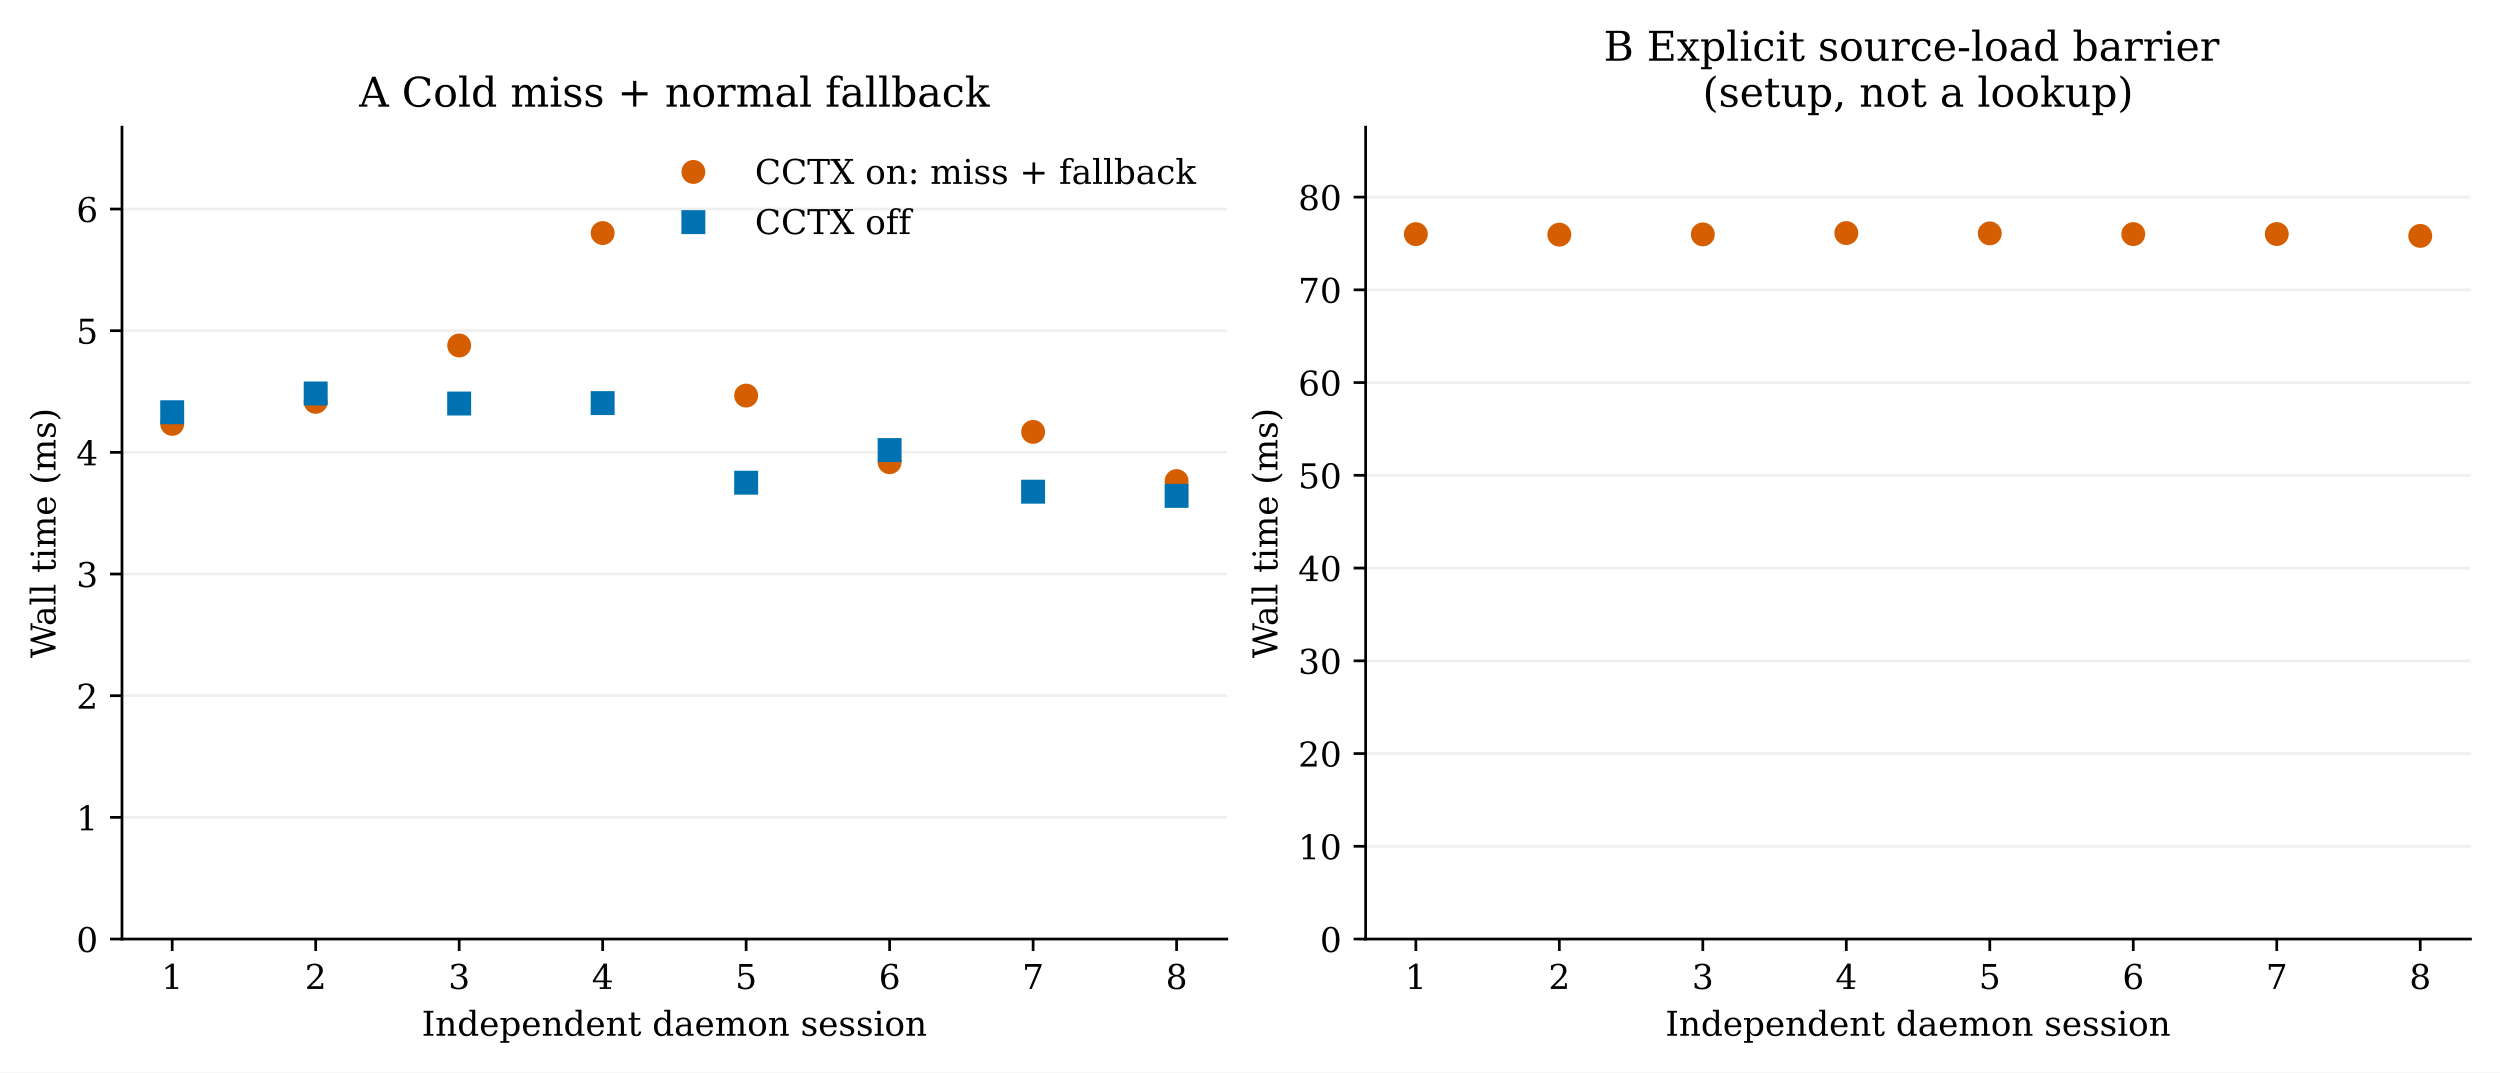
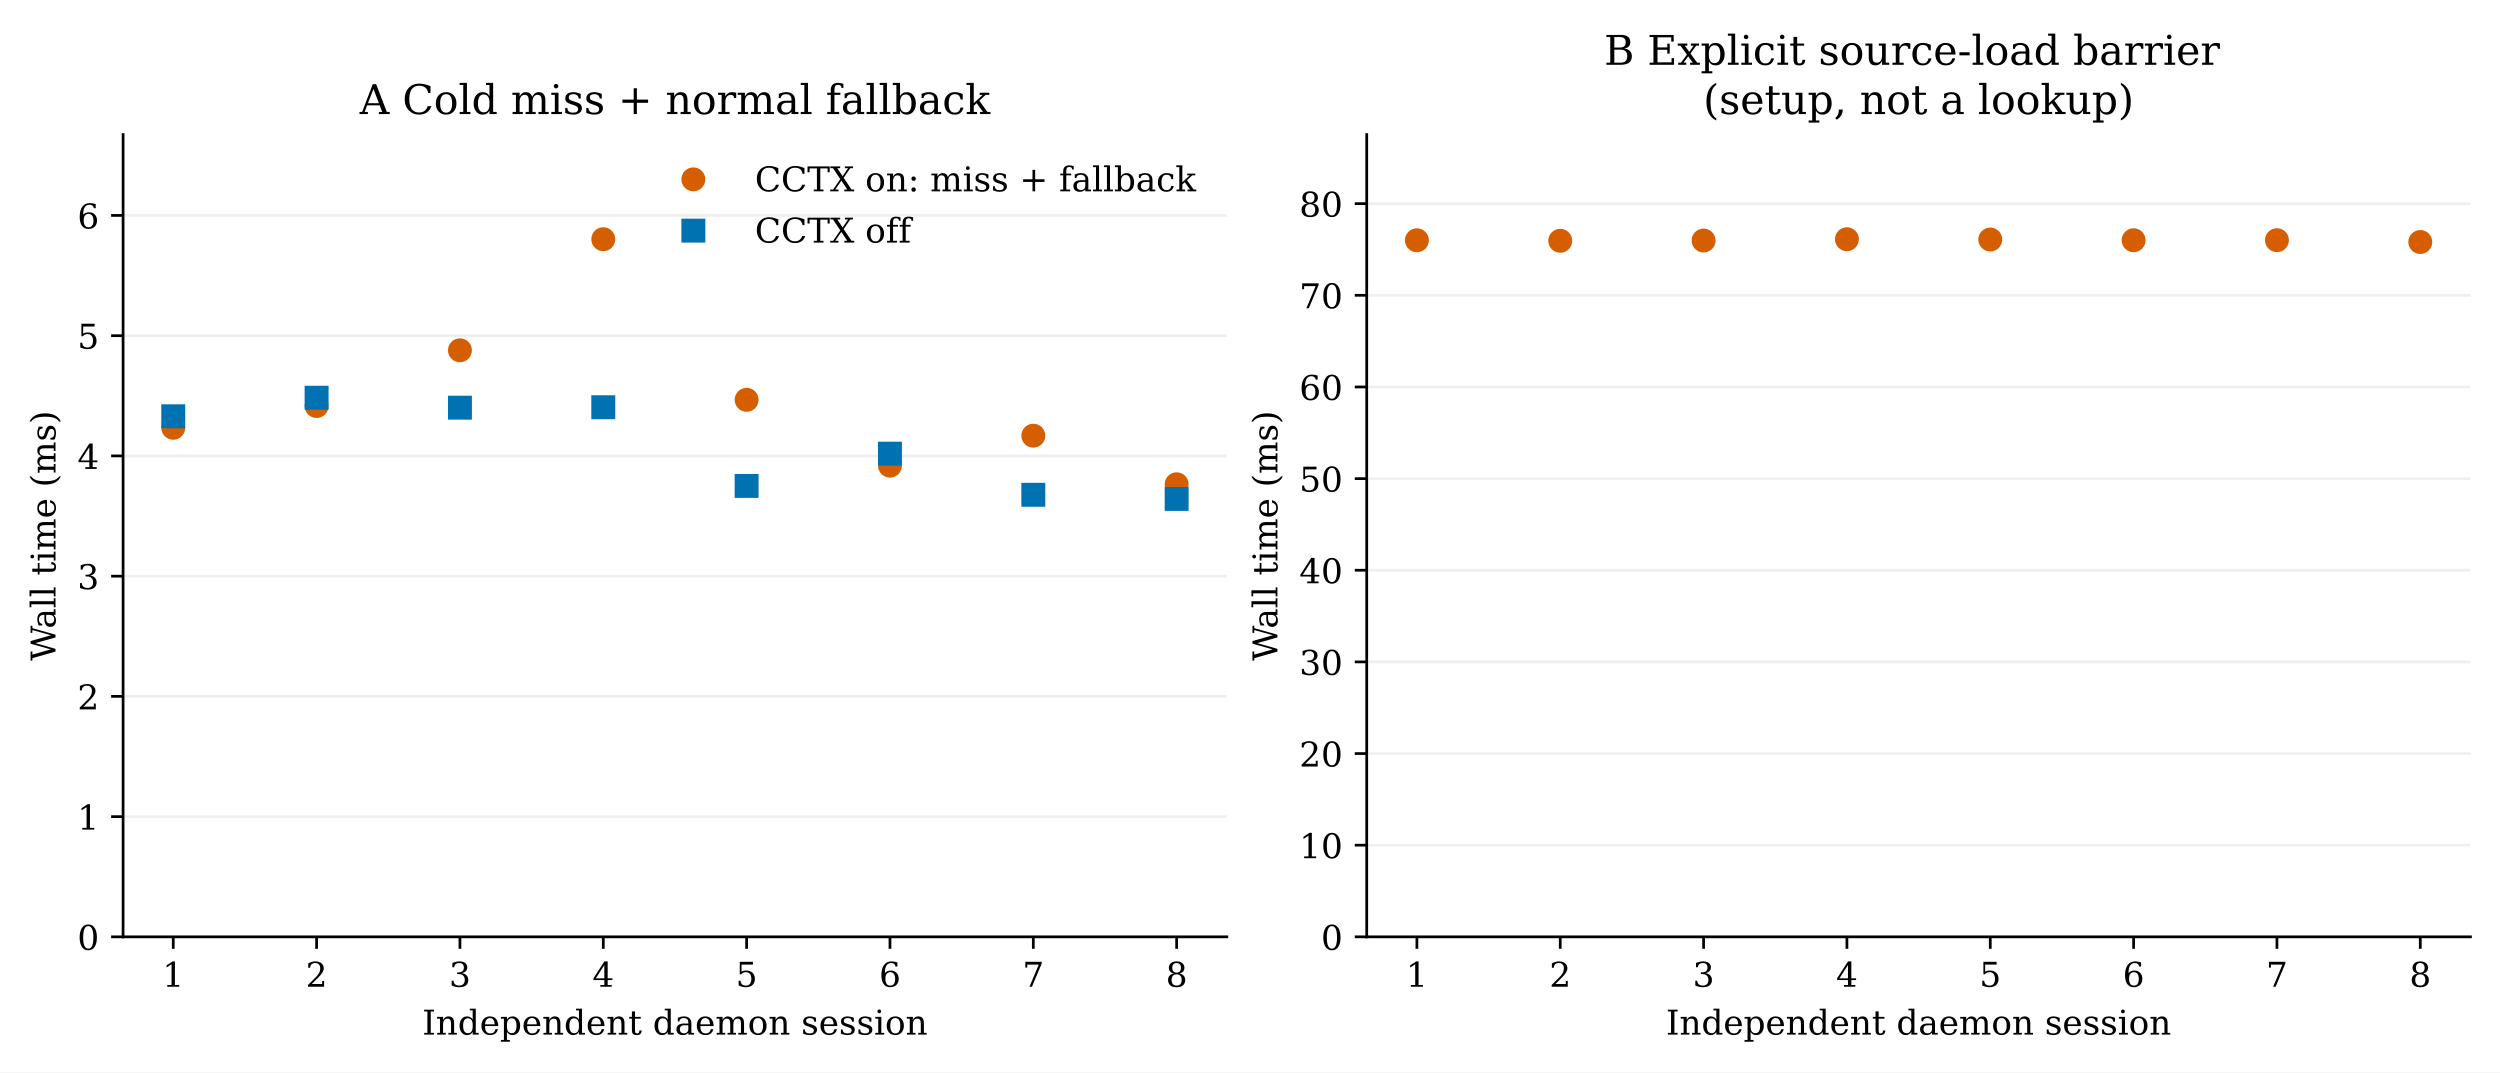
<svg xmlns="http://www.w3.org/2000/svg" xmlns:xlink="http://www.w3.org/1999/xlink" width="731.28pt" height="313.68pt" viewBox="0 0 731.28 313.68" version="1.1">
  <defs>
    <style type="text/css">*{stroke-linejoin: round; stroke-linecap: butt}</style>
  </defs>
  <g id="figure_1">
    <g id="patch_1">
      <path d="M 0 313.68 L 731.28 313.68 L 731.28 0 L 0 0 z " style="fill: #ffffff" />
    </g>
    <g id="axes_1">
      <g id="patch_2">
-         <path d="M 35.681 274.683 L 358.859 274.683 L 358.859 37.196 L 35.681 37.196 z " style="fill: #ffffff" />
+         <path d="M 36.003 274.039 L 358.859 274.039 L 358.859 39.363 L 36.003 39.363 z " style="fill: #ffffff" />
      </g>
      <g id="matplotlib.axis_1">
        <g id="xtick_1">
          <g id="line2d_1">
            <defs>
-               <path id="m7da16f28ec" d="M 0 0 L 0 3.5 " style="stroke: #000000; stroke-width: 0.8" />
+               <path id="m621cbfec5b" d="M 0 0 L 0 3.5 " style="stroke: #000000; stroke-width: 0.8" />
            </defs>
            <g>
-               <use xlink:href="#m7da16f28ec" x="50.371" y="274.683" style="stroke: #000000; stroke-width: 0.8" />
+               <use xlink:href="#m621cbfec5b" x="50.679" y="274.039" style="stroke: #000000; stroke-width: 0.8" />
            </g>
          </g>
          <g id="text_1">
-             <text style="font-size: 10px; font-family: 'DejaVu Serif'; text-anchor: middle" x="50.371" y="289.282" transform="rotate(-0 50.37053 289.2817)">1</text>
+             <text style="font-size: 10px; font-family: 'DejaVu Serif'; text-anchor: middle" x="50.679" y="288.636" transform="rotate(-0 50.67852 288.6364)">1</text>
          </g>
        </g>
        <g id="xtick_2">
          <g id="line2d_2">
            <g>
-               <use xlink:href="#m7da16f28ec" x="92.342" y="274.683" style="stroke: #000000; stroke-width: 0.8" />
+               <use xlink:href="#m621cbfec5b" x="92.608" y="274.039" style="stroke: #000000; stroke-width: 0.8" />
            </g>
          </g>
          <g id="text_2">
-             <text style="font-size: 10px; font-family: 'DejaVu Serif'; text-anchor: middle" x="92.342" y="289.282" transform="rotate(-0 92.34168 289.2817)">2</text>
+             <text style="font-size: 10px; font-family: 'DejaVu Serif'; text-anchor: middle" x="92.608" y="288.636" transform="rotate(-0 92.60777 288.6364)">2</text>
          </g>
        </g>
        <g id="xtick_3">
          <g id="line2d_3">
            <g>
-               <use xlink:href="#m7da16f28ec" x="134.313" y="274.683" style="stroke: #000000; stroke-width: 0.8" />
+               <use xlink:href="#m621cbfec5b" x="134.537" y="274.039" style="stroke: #000000; stroke-width: 0.8" />
            </g>
          </g>
          <g id="text_3">
-             <text style="font-size: 10px; font-family: 'DejaVu Serif'; text-anchor: middle" x="134.313" y="289.282" transform="rotate(-0 134.3128 289.2817)">3</text>
+             <text style="font-size: 10px; font-family: 'DejaVu Serif'; text-anchor: middle" x="134.537" y="288.636" transform="rotate(-0 134.537 288.6364)">3</text>
          </g>
        </g>
        <g id="xtick_4">
          <g id="line2d_4">
            <g>
-               <use xlink:href="#m7da16f28ec" x="176.284" y="274.683" style="stroke: #000000; stroke-width: 0.8" />
+               <use xlink:href="#m621cbfec5b" x="176.466" y="274.039" style="stroke: #000000; stroke-width: 0.8" />
            </g>
          </g>
          <g id="text_4">
-             <text style="font-size: 10px; font-family: 'DejaVu Serif'; text-anchor: middle" x="176.284" y="289.282" transform="rotate(-0 176.284 289.2817)">4</text>
+             <text style="font-size: 10px; font-family: 'DejaVu Serif'; text-anchor: middle" x="176.466" y="288.636" transform="rotate(-0 176.4663 288.6364)">4</text>
          </g>
        </g>
        <g id="xtick_5">
          <g id="line2d_5">
            <g>
-               <use xlink:href="#m7da16f28ec" x="218.255" y="274.683" style="stroke: #000000; stroke-width: 0.8" />
+               <use xlink:href="#m621cbfec5b" x="218.396" y="274.039" style="stroke: #000000; stroke-width: 0.8" />
            </g>
          </g>
          <g id="text_5">
-             <text style="font-size: 10px; font-family: 'DejaVu Serif'; text-anchor: middle" x="218.255" y="289.282" transform="rotate(-0 218.2551 289.2817)">5</text>
+             <text style="font-size: 10px; font-family: 'DejaVu Serif'; text-anchor: middle" x="218.396" y="288.636" transform="rotate(-0 218.3955 288.6364)">5</text>
          </g>
        </g>
        <g id="xtick_6">
          <g id="line2d_6">
            <g>
-               <use xlink:href="#m7da16f28ec" x="260.226" y="274.683" style="stroke: #000000; stroke-width: 0.8" />
+               <use xlink:href="#m621cbfec5b" x="260.325" y="274.039" style="stroke: #000000; stroke-width: 0.8" />
            </g>
          </g>
          <g id="text_6">
-             <text style="font-size: 10px; font-family: 'DejaVu Serif'; text-anchor: middle" x="260.226" y="289.282" transform="rotate(-0 260.2263 289.2817)">6</text>
+             <text style="font-size: 10px; font-family: 'DejaVu Serif'; text-anchor: middle" x="260.325" y="288.636" transform="rotate(-0 260.3248 288.6364)">6</text>
          </g>
        </g>
        <g id="xtick_7">
          <g id="line2d_7">
            <g>
-               <use xlink:href="#m7da16f28ec" x="302.197" y="274.683" style="stroke: #000000; stroke-width: 0.8" />
+               <use xlink:href="#m621cbfec5b" x="302.254" y="274.039" style="stroke: #000000; stroke-width: 0.8" />
            </g>
          </g>
          <g id="text_7">
-             <text style="font-size: 10px; font-family: 'DejaVu Serif'; text-anchor: middle" x="302.197" y="289.282" transform="rotate(-0 302.1975 289.2817)">7</text>
+             <text style="font-size: 10px; font-family: 'DejaVu Serif'; text-anchor: middle" x="302.254" y="288.636" transform="rotate(-0 302.254 288.6364)">7</text>
          </g>
        </g>
        <g id="xtick_8">
          <g id="line2d_8">
            <g>
-               <use xlink:href="#m7da16f28ec" x="344.169" y="274.683" style="stroke: #000000; stroke-width: 0.8" />
+               <use xlink:href="#m621cbfec5b" x="344.183" y="274.039" style="stroke: #000000; stroke-width: 0.8" />
            </g>
          </g>
          <g id="text_8">
-             <text style="font-size: 10px; font-family: 'DejaVu Serif'; text-anchor: middle" x="344.169" y="289.282" transform="rotate(-0 344.1686 289.2817)">8</text>
+             <text style="font-size: 10px; font-family: 'DejaVu Serif'; text-anchor: middle" x="344.183" y="288.636" transform="rotate(-0 344.1833 288.6364)">8</text>
          </g>
        </g>
        <g id="text_9">
-           <text style="font-size: 10px; font-family: 'DejaVu Serif'; text-anchor: middle" x="197.27" y="302.96" transform="rotate(-0 197.2696 302.9598)">Independent daemon session</text>
+           <text style="font-size: 10px; font-family: 'DejaVu Serif'; text-anchor: middle" x="197.431" y="302.637" transform="rotate(-0 197.4309 302.6372)">Independent daemon session</text>
        </g>
      </g>
      <g id="matplotlib.axis_2">
        <g id="ytick_1">
          <g id="line2d_9">
-             <path d="M 35.681 274.683 L 358.859 274.683 " clip-path="url(#p236778fdae)" style="fill: none; stroke: #b0b0b0; stroke-opacity: 0.2; stroke-width: 0.8; stroke-linecap: square" />
+             <path d="M 36.003 274.039 L 358.859 274.039 " clip-path="url(#p5f8bbecb45)" style="fill: none; stroke: #b0b0b0; stroke-opacity: 0.2; stroke-width: 0.8; stroke-linecap: square" />
          </g>
          <g id="line2d_10">
            <defs>
-               <path id="mc9664d66e6" d="M 0 0 L -3.5 0 " style="stroke: #000000; stroke-width: 0.8" />
+               <path id="me5a4c760d6" d="M 0 0 L -3.5 0 " style="stroke: #000000; stroke-width: 0.8" />
            </defs>
            <g>
-               <use xlink:href="#mc9664d66e6" x="35.681" y="274.683" style="stroke: #000000; stroke-width: 0.8" />
+               <use xlink:href="#me5a4c760d6" x="36.003" y="274.039" style="stroke: #000000; stroke-width: 0.8" />
            </g>
          </g>
          <g id="text_10">
-             <text style="font-size: 10px; font-family: 'DejaVu Serif'; text-anchor: end" x="28.681" y="278.482" transform="rotate(-0 28.68062 278.4825)">0</text>
+             <text style="font-size: 10px; font-family: 'DejaVu Serif'; text-anchor: end" x="29.003" y="277.838" transform="rotate(-0 29.00328 277.8376)">0</text>
          </g>
        </g>
        <g id="ytick_2">
          <g id="line2d_11">
-             <path d="M 35.681 239.093 L 358.859 239.093 " clip-path="url(#p236778fdae)" style="fill: none; stroke: #b0b0b0; stroke-opacity: 0.2; stroke-width: 0.8; stroke-linecap: square" />
+             <path d="M 36.003 238.87 L 358.859 238.87 " clip-path="url(#p5f8bbecb45)" style="fill: none; stroke: #b0b0b0; stroke-opacity: 0.2; stroke-width: 0.8; stroke-linecap: square" />
          </g>
          <g id="line2d_12">
            <g>
-               <use xlink:href="#mc9664d66e6" x="35.681" y="239.093" style="stroke: #000000; stroke-width: 0.8" />
+               <use xlink:href="#me5a4c760d6" x="36.003" y="238.87" style="stroke: #000000; stroke-width: 0.8" />
            </g>
          </g>
          <g id="text_11">
-             <text style="font-size: 10px; font-family: 'DejaVu Serif'; text-anchor: end" x="28.681" y="242.892" transform="rotate(-0 28.68062 242.8923)">1</text>
+             <text style="font-size: 10px; font-family: 'DejaVu Serif'; text-anchor: end" x="29.003" y="242.669" transform="rotate(-0 29.00328 242.6687)">1</text>
          </g>
        </g>
        <g id="ytick_3">
          <g id="line2d_13">
-             <path d="M 35.681 203.503 L 358.859 203.503 " clip-path="url(#p236778fdae)" style="fill: none; stroke: #b0b0b0; stroke-opacity: 0.2; stroke-width: 0.8; stroke-linecap: square" />
+             <path d="M 36.003 203.701 L 358.859 203.701 " clip-path="url(#p5f8bbecb45)" style="fill: none; stroke: #b0b0b0; stroke-opacity: 0.2; stroke-width: 0.8; stroke-linecap: square" />
          </g>
          <g id="line2d_14">
            <g>
-               <use xlink:href="#mc9664d66e6" x="35.681" y="203.503" style="stroke: #000000; stroke-width: 0.8" />
+               <use xlink:href="#me5a4c760d6" x="36.003" y="203.701" style="stroke: #000000; stroke-width: 0.8" />
            </g>
          </g>
          <g id="text_12">
-             <text style="font-size: 10px; font-family: 'DejaVu Serif'; text-anchor: end" x="28.681" y="207.302" transform="rotate(-0 28.68062 207.3021)">2</text>
+             <text style="font-size: 10px; font-family: 'DejaVu Serif'; text-anchor: end" x="29.003" y="207.5" transform="rotate(-0 29.00328 207.4999)">2</text>
          </g>
        </g>
        <g id="ytick_4">
          <g id="line2d_15">
-             <path d="M 35.681 167.913 L 358.859 167.913 " clip-path="url(#p236778fdae)" style="fill: none; stroke: #b0b0b0; stroke-opacity: 0.2; stroke-width: 0.8; stroke-linecap: square" />
+             <path d="M 36.003 168.532 L 358.859 168.532 " clip-path="url(#p5f8bbecb45)" style="fill: none; stroke: #b0b0b0; stroke-opacity: 0.2; stroke-width: 0.8; stroke-linecap: square" />
          </g>
          <g id="line2d_16">
            <g>
-               <use xlink:href="#mc9664d66e6" x="35.681" y="167.913" style="stroke: #000000; stroke-width: 0.8" />
+               <use xlink:href="#me5a4c760d6" x="36.003" y="168.532" style="stroke: #000000; stroke-width: 0.8" />
            </g>
          </g>
          <g id="text_13">
-             <text style="font-size: 10px; font-family: 'DejaVu Serif'; text-anchor: end" x="28.681" y="171.712" transform="rotate(-0 28.68062 171.7119)">3</text>
+             <text style="font-size: 10px; font-family: 'DejaVu Serif'; text-anchor: end" x="29.003" y="172.331" transform="rotate(-0 29.00328 172.3311)">3</text>
          </g>
        </g>
        <g id="ytick_5">
          <g id="line2d_17">
-             <path d="M 35.681 132.323 L 358.859 132.323 " clip-path="url(#p236778fdae)" style="fill: none; stroke: #b0b0b0; stroke-opacity: 0.2; stroke-width: 0.8; stroke-linecap: square" />
+             <path d="M 36.003 133.363 L 358.859 133.363 " clip-path="url(#p5f8bbecb45)" style="fill: none; stroke: #b0b0b0; stroke-opacity: 0.2; stroke-width: 0.8; stroke-linecap: square" />
          </g>
          <g id="line2d_18">
            <g>
-               <use xlink:href="#mc9664d66e6" x="35.681" y="132.323" style="stroke: #000000; stroke-width: 0.8" />
+               <use xlink:href="#me5a4c760d6" x="36.003" y="133.363" style="stroke: #000000; stroke-width: 0.8" />
            </g>
          </g>
          <g id="text_14">
-             <text style="font-size: 10px; font-family: 'DejaVu Serif'; text-anchor: end" x="28.681" y="136.122" transform="rotate(-0 28.68062 136.1217)">4</text>
+             <text style="font-size: 10px; font-family: 'DejaVu Serif'; text-anchor: end" x="29.003" y="137.162" transform="rotate(-0 29.00328 137.1622)">4</text>
          </g>
        </g>
        <g id="ytick_6">
          <g id="line2d_19">
-             <path d="M 35.681 96.732 L 358.859 96.732 " clip-path="url(#p236778fdae)" style="fill: none; stroke: #b0b0b0; stroke-opacity: 0.2; stroke-width: 0.8; stroke-linecap: square" />
+             <path d="M 36.003 98.195 L 358.859 98.195 " clip-path="url(#p5f8bbecb45)" style="fill: none; stroke: #b0b0b0; stroke-opacity: 0.2; stroke-width: 0.8; stroke-linecap: square" />
          </g>
          <g id="line2d_20">
            <g>
-               <use xlink:href="#mc9664d66e6" x="35.681" y="96.732" style="stroke: #000000; stroke-width: 0.8" />
+               <use xlink:href="#me5a4c760d6" x="36.003" y="98.195" style="stroke: #000000; stroke-width: 0.8" />
            </g>
          </g>
          <g id="text_15">
-             <text style="font-size: 10px; font-family: 'DejaVu Serif'; text-anchor: end" x="28.681" y="100.532" transform="rotate(-0 28.68062 100.5315)">5</text>
+             <text style="font-size: 10px; font-family: 'DejaVu Serif'; text-anchor: end" x="29.003" y="101.993" transform="rotate(-0 29.00328 101.9934)">5</text>
          </g>
        </g>
        <g id="ytick_7">
          <g id="line2d_21">
-             <path d="M 35.681 61.142 L 358.859 61.142 " clip-path="url(#p236778fdae)" style="fill: none; stroke: #b0b0b0; stroke-opacity: 0.2; stroke-width: 0.8; stroke-linecap: square" />
+             <path d="M 36.003 63.026 L 358.859 63.026 " clip-path="url(#p5f8bbecb45)" style="fill: none; stroke: #b0b0b0; stroke-opacity: 0.2; stroke-width: 0.8; stroke-linecap: square" />
          </g>
          <g id="line2d_22">
            <g>
-               <use xlink:href="#mc9664d66e6" x="35.681" y="61.142" style="stroke: #000000; stroke-width: 0.8" />
+               <use xlink:href="#me5a4c760d6" x="36.003" y="63.026" style="stroke: #000000; stroke-width: 0.8" />
            </g>
          </g>
          <g id="text_16">
-             <text style="font-size: 10px; font-family: 'DejaVu Serif'; text-anchor: end" x="28.681" y="64.941" transform="rotate(-0 28.68062 64.94136)">6</text>
+             <text style="font-size: 10px; font-family: 'DejaVu Serif'; text-anchor: end" x="29.003" y="66.825" transform="rotate(-0 29.00328 66.82455)">6</text>
          </g>
        </g>
        <g id="text_17">
-           <text style="font-size: 10px; font-family: 'DejaVu Serif'; text-anchor: middle" x="16.238" y="155.939" transform="rotate(-90 16.23844 155.9394)">Wall time (ms)</text>
+           <text style="font-size: 10px; font-family: 'DejaVu Serif'; text-anchor: middle" x="16.238" y="156.701" transform="rotate(-90 16.23844 156.7007)">Wall time (ms)</text>
        </g>
      </g>
      <g id="line2d_23">
        <defs>
-           <path id="mf8dce45fc5" d="M 0 3 C 0.796 3 1.559 2.684 2.121 2.121 C 2.684 1.559 3 0.796 3 0 C 3 -0.796 2.684 -1.559 2.121 -2.121 C 1.559 -2.684 0.796 -3 0 -3 C -0.796 -3 -1.559 -2.684 -2.121 -2.121 C -2.684 -1.559 -3 -0.796 -3 0 C -3 0.796 -2.684 1.559 -2.121 2.121 C -1.559 2.684 -0.796 3 0 3 z " style="stroke: #d55e00" />
+           <path id="m3a69defe7a" d="M 0 3 C 0.796 3 1.559 2.684 2.121 2.121 C 2.684 1.559 3 0.796 3 0 C 3 -0.796 2.684 -1.559 2.121 -2.121 C 1.559 -2.684 0.796 -3 0 -3 C -0.796 -3 -1.559 -2.684 -2.121 -2.121 C -2.684 -1.559 -3 -0.796 -3 0 C -3 0.796 -2.684 1.559 -2.121 2.121 C -1.559 2.684 -0.796 3 0 3 z " style="stroke: #d55e00" />
        </defs>
-         <g clip-path="url(#p236778fdae)">
-           <use xlink:href="#mf8dce45fc5" x="50.371" y="123.993" style="fill: #d55e00; stroke: #d55e00" />
-           <use xlink:href="#mf8dce45fc5" x="92.342" y="117.549" style="fill: #d55e00; stroke: #d55e00" />
-           <use xlink:href="#mf8dce45fc5" x="134.313" y="101.054" style="fill: #d55e00; stroke: #d55e00" />
-           <use xlink:href="#mf8dce45fc5" x="176.284" y="68.172" style="fill: #d55e00; stroke: #d55e00" />
-           <use xlink:href="#mf8dce45fc5" x="218.255" y="115.71" style="fill: #d55e00; stroke: #d55e00" />
-           <use xlink:href="#mf8dce45fc5" x="260.226" y="135.202" style="fill: #d55e00; stroke: #d55e00" />
-           <use xlink:href="#mf8dce45fc5" x="302.197" y="126.328" style="fill: #d55e00; stroke: #d55e00" />
-           <use xlink:href="#mf8dce45fc5" x="344.169" y="140.716" style="fill: #d55e00; stroke: #d55e00" />
+         <g clip-path="url(#p5f8bbecb45)">
+           <use xlink:href="#m3a69defe7a" x="50.679" y="125.133" style="fill: #d55e00; stroke: #d55e00" />
+           <use xlink:href="#m3a69defe7a" x="92.608" y="118.764" style="fill: #d55e00; stroke: #d55e00" />
+           <use xlink:href="#m3a69defe7a" x="134.537" y="102.465" style="fill: #d55e00; stroke: #d55e00" />
+           <use xlink:href="#m3a69defe7a" x="176.466" y="69.973" style="fill: #d55e00; stroke: #d55e00" />
+           <use xlink:href="#m3a69defe7a" x="218.396" y="116.947" style="fill: #d55e00; stroke: #d55e00" />
+           <use xlink:href="#m3a69defe7a" x="260.325" y="136.208" style="fill: #d55e00; stroke: #d55e00" />
+           <use xlink:href="#m3a69defe7a" x="302.254" y="127.44" style="fill: #d55e00; stroke: #d55e00" />
+           <use xlink:href="#m3a69defe7a" x="344.183" y="141.658" style="fill: #d55e00; stroke: #d55e00" />
        </g>
      </g>
      <g id="line2d_24">
        <defs>
-           <path id="m1765c788cb" d="M -3 3 L 3 3 L 3 -3 L -3 -3 z " style="stroke: #0072b2; stroke-linejoin: miter" />
+           <path id="mdd3b15f840" d="M -3 3 L 3 3 L 3 -3 L -3 -3 z " style="stroke: #0072b2; stroke-linejoin: miter" />
        </defs>
-         <g clip-path="url(#p236778fdae)">
-           <use xlink:href="#m1765c788cb" x="50.371" y="120.584" style="fill: #0072b2; stroke: #0072b2; stroke-linejoin: miter" />
-           <use xlink:href="#m1765c788cb" x="92.342" y="115.095" style="fill: #0072b2; stroke: #0072b2; stroke-linejoin: miter" />
-           <use xlink:href="#m1765c788cb" x="134.313" y="118.039" style="fill: #0072b2; stroke: #0072b2; stroke-linejoin: miter" />
-           <use xlink:href="#m1765c788cb" x="176.284" y="117.912" style="fill: #0072b2; stroke: #0072b2; stroke-linejoin: miter" />
-           <use xlink:href="#m1765c788cb" x="218.255" y="141.2" style="fill: #0072b2; stroke: #0072b2; stroke-linejoin: miter" />
-           <use xlink:href="#m1765c788cb" x="260.226" y="131.652" style="fill: #0072b2; stroke: #0072b2; stroke-linejoin: miter" />
-           <use xlink:href="#m1765c788cb" x="302.197" y="143.825" style="fill: #0072b2; stroke: #0072b2; stroke-linejoin: miter" />
-           <use xlink:href="#m1765c788cb" x="344.169" y="145.051" style="fill: #0072b2; stroke: #0072b2; stroke-linejoin: miter" />
+         <g clip-path="url(#p5f8bbecb45)">
+           <use xlink:href="#mdd3b15f840" x="50.679" y="121.764" style="fill: #0072b2; stroke: #0072b2; stroke-linejoin: miter" />
+           <use xlink:href="#mdd3b15f840" x="92.608" y="116.34" style="fill: #0072b2; stroke: #0072b2; stroke-linejoin: miter" />
+           <use xlink:href="#mdd3b15f840" x="134.537" y="119.249" style="fill: #0072b2; stroke: #0072b2; stroke-linejoin: miter" />
+           <use xlink:href="#mdd3b15f840" x="176.466" y="119.123" style="fill: #0072b2; stroke: #0072b2; stroke-linejoin: miter" />
+           <use xlink:href="#mdd3b15f840" x="218.396" y="142.135" style="fill: #0072b2; stroke: #0072b2; stroke-linejoin: miter" />
+           <use xlink:href="#mdd3b15f840" x="260.325" y="132.701" style="fill: #0072b2; stroke: #0072b2; stroke-linejoin: miter" />
+           <use xlink:href="#mdd3b15f840" x="302.254" y="144.73" style="fill: #0072b2; stroke: #0072b2; stroke-linejoin: miter" />
+           <use xlink:href="#mdd3b15f840" x="344.183" y="145.941" style="fill: #0072b2; stroke: #0072b2; stroke-linejoin: miter" />
        </g>
      </g>
      <g id="patch_3">
-         <path d="M 35.681 274.683 L 35.681 37.196 " style="fill: none; stroke: #000000; stroke-width: 0.8; stroke-linejoin: miter; stroke-linecap: square" />
+         <path d="M 36.003 274.039 L 36.003 39.363 " style="fill: none; stroke: #000000; stroke-width: 0.8; stroke-linejoin: miter; stroke-linecap: square" />
      </g>
      <g id="patch_4">
-         <path d="M 35.681 274.683 L 358.859 274.683 " style="fill: none; stroke: #000000; stroke-width: 0.8; stroke-linejoin: miter; stroke-linecap: square" />
+         <path d="M 36.003 274.039 L 358.859 274.039 " style="fill: none; stroke: #000000; stroke-width: 0.8; stroke-linejoin: miter; stroke-linecap: square" />
      </g>
      <g id="text_18">
-         <text style="font-size: 12px; font-family: 'DejaVu Serif'; text-anchor: middle" x="197.27" y="31.195" transform="rotate(-0 197.2696 31.1955)">A  Cold miss + normal fallback</text>
+         <text style="font-size: 12px; font-family: 'DejaVu Serif'; text-anchor: middle" x="197.431" y="33.363" transform="rotate(-0 197.4309 33.36258)">A  Cold miss + normal fallback</text>
      </g>
      <g id="legend_1">
        <g id="line2d_25">
          <g>
-             <use xlink:href="#mf8dce45fc5" x="202.816" y="50.294" style="fill: #d55e00; stroke: #d55e00" />
+             <use xlink:href="#m3a69defe7a" x="202.816" y="52.461" style="fill: #d55e00; stroke: #d55e00" />
          </g>
        </g>
        <g id="text_19">
-           <text style="font-size: 10px; font-family: 'DejaVu Serif'; text-anchor: start" x="220.816" y="53.794" transform="rotate(-0 220.8163 53.79394)">CCTX on: miss + fallback</text>
+           <text style="font-size: 10px; font-family: 'DejaVu Serif'; text-anchor: start" x="220.816" y="55.961" transform="rotate(-0 220.8163 55.96102)">CCTX on: miss + fallback</text>
        </g>
        <g id="line2d_26">
          <g>
-             <use xlink:href="#m1765c788cb" x="202.816" y="64.972" style="fill: #0072b2; stroke: #0072b2; stroke-linejoin: miter" />
+             <use xlink:href="#mdd3b15f840" x="202.816" y="67.462" style="fill: #0072b2; stroke: #0072b2; stroke-linejoin: miter" />
          </g>
        </g>
        <g id="text_20">
-           <text style="font-size: 10px; font-family: 'DejaVu Serif'; text-anchor: start" x="220.816" y="68.472" transform="rotate(-0 220.8163 68.47206)">CCTX off</text>
+           <text style="font-size: 10px; font-family: 'DejaVu Serif'; text-anchor: start" x="220.816" y="70.962" transform="rotate(-0 220.8163 70.9618)">CCTX off</text>
        </g>
      </g>
    </g>
    <g id="axes_2">
      <g id="patch_5">
-         <path d="M 399.462 274.683 L 722.64 274.683 L 722.64 37.196 L 399.462 37.196 z " style="fill: #ffffff" />
+         <path d="M 399.784 274.039 L 722.64 274.039 L 722.64 39.363 L 399.784 39.363 z " style="fill: #ffffff" />
      </g>
      <g id="matplotlib.axis_3">
        <g id="xtick_9">
          <g id="line2d_27">
            <g>
-               <use xlink:href="#m7da16f28ec" x="414.152" y="274.683" style="stroke: #000000; stroke-width: 0.8" />
+               <use xlink:href="#m621cbfec5b" x="414.46" y="274.039" style="stroke: #000000; stroke-width: 0.8" />
            </g>
          </g>
          <g id="text_21">
-             <text style="font-size: 10px; font-family: 'DejaVu Serif'; text-anchor: middle" x="414.152" y="289.282" transform="rotate(-0 414.1515 289.2817)">1</text>
+             <text style="font-size: 10px; font-family: 'DejaVu Serif'; text-anchor: middle" x="414.46" y="288.636" transform="rotate(-0 414.4595 288.6364)">1</text>
          </g>
        </g>
        <g id="xtick_10">
          <g id="line2d_28">
            <g>
-               <use xlink:href="#m7da16f28ec" x="456.123" y="274.683" style="stroke: #000000; stroke-width: 0.8" />
+               <use xlink:href="#m621cbfec5b" x="456.389" y="274.039" style="stroke: #000000; stroke-width: 0.8" />
            </g>
          </g>
          <g id="text_22">
-             <text style="font-size: 10px; font-family: 'DejaVu Serif'; text-anchor: middle" x="456.123" y="289.282" transform="rotate(-0 456.1227 289.2817)">2</text>
+             <text style="font-size: 10px; font-family: 'DejaVu Serif'; text-anchor: middle" x="456.389" y="288.636" transform="rotate(-0 456.3888 288.6364)">2</text>
          </g>
        </g>
        <g id="xtick_11">
          <g id="line2d_29">
            <g>
-               <use xlink:href="#m7da16f28ec" x="498.094" y="274.683" style="stroke: #000000; stroke-width: 0.8" />
+               <use xlink:href="#m621cbfec5b" x="498.318" y="274.039" style="stroke: #000000; stroke-width: 0.8" />
            </g>
          </g>
          <g id="text_23">
-             <text style="font-size: 10px; font-family: 'DejaVu Serif'; text-anchor: middle" x="498.094" y="289.282" transform="rotate(-0 498.0938 289.2817)">3</text>
+             <text style="font-size: 10px; font-family: 'DejaVu Serif'; text-anchor: middle" x="498.318" y="288.636" transform="rotate(-0 498.318 288.6364)">3</text>
          </g>
        </g>
        <g id="xtick_12">
          <g id="line2d_30">
            <g>
-               <use xlink:href="#m7da16f28ec" x="540.065" y="274.683" style="stroke: #000000; stroke-width: 0.8" />
+               <use xlink:href="#m621cbfec5b" x="540.247" y="274.039" style="stroke: #000000; stroke-width: 0.8" />
            </g>
          </g>
          <g id="text_24">
-             <text style="font-size: 10px; font-family: 'DejaVu Serif'; text-anchor: middle" x="540.065" y="289.282" transform="rotate(-0 540.065 289.2817)">4</text>
+             <text style="font-size: 10px; font-family: 'DejaVu Serif'; text-anchor: middle" x="540.247" y="288.636" transform="rotate(-0 540.2473 288.6364)">4</text>
          </g>
        </g>
        <g id="xtick_13">
          <g id="line2d_31">
            <g>
-               <use xlink:href="#m7da16f28ec" x="582.036" y="274.683" style="stroke: #000000; stroke-width: 0.8" />
+               <use xlink:href="#m621cbfec5b" x="582.177" y="274.039" style="stroke: #000000; stroke-width: 0.8" />
            </g>
          </g>
          <g id="text_25">
-             <text style="font-size: 10px; font-family: 'DejaVu Serif'; text-anchor: middle" x="582.036" y="289.282" transform="rotate(-0 582.0362 289.2817)">5</text>
+             <text style="font-size: 10px; font-family: 'DejaVu Serif'; text-anchor: middle" x="582.177" y="288.636" transform="rotate(-0 582.1765 288.6364)">5</text>
          </g>
        </g>
        <g id="xtick_14">
          <g id="line2d_32">
            <g>
-               <use xlink:href="#m7da16f28ec" x="624.007" y="274.683" style="stroke: #000000; stroke-width: 0.8" />
+               <use xlink:href="#m621cbfec5b" x="624.106" y="274.039" style="stroke: #000000; stroke-width: 0.8" />
            </g>
          </g>
          <g id="text_26">
-             <text style="font-size: 10px; font-family: 'DejaVu Serif'; text-anchor: middle" x="624.007" y="289.282" transform="rotate(-0 624.0073 289.2817)">6</text>
+             <text style="font-size: 10px; font-family: 'DejaVu Serif'; text-anchor: middle" x="624.106" y="288.636" transform="rotate(-0 624.1058 288.6364)">6</text>
          </g>
        </g>
        <g id="xtick_15">
          <g id="line2d_33">
            <g>
-               <use xlink:href="#m7da16f28ec" x="665.978" y="274.683" style="stroke: #000000; stroke-width: 0.8" />
+               <use xlink:href="#m621cbfec5b" x="666.035" y="274.039" style="stroke: #000000; stroke-width: 0.8" />
            </g>
          </g>
          <g id="text_27">
-             <text style="font-size: 10px; font-family: 'DejaVu Serif'; text-anchor: middle" x="665.978" y="289.282" transform="rotate(-0 665.9785 289.2817)">7</text>
+             <text style="font-size: 10px; font-family: 'DejaVu Serif'; text-anchor: middle" x="666.035" y="288.636" transform="rotate(-0 666.035 288.6364)">7</text>
          </g>
        </g>
        <g id="xtick_16">
          <g id="line2d_34">
            <g>
-               <use xlink:href="#m7da16f28ec" x="707.95" y="274.683" style="stroke: #000000; stroke-width: 0.8" />
+               <use xlink:href="#m621cbfec5b" x="707.964" y="274.039" style="stroke: #000000; stroke-width: 0.8" />
            </g>
          </g>
          <g id="text_28">
-             <text style="font-size: 10px; font-family: 'DejaVu Serif'; text-anchor: middle" x="707.95" y="289.282" transform="rotate(-0 707.9496 289.2817)">8</text>
+             <text style="font-size: 10px; font-family: 'DejaVu Serif'; text-anchor: middle" x="707.964" y="288.636" transform="rotate(-0 707.9643 288.6364)">8</text>
          </g>
        </g>
        <g id="text_29">
-           <text style="font-size: 10px; font-family: 'DejaVu Serif'; text-anchor: middle" x="561.051" y="302.96" transform="rotate(-0 561.0506 302.9598)">Independent daemon session</text>
+           <text style="font-size: 10px; font-family: 'DejaVu Serif'; text-anchor: middle" x="561.212" y="302.637" transform="rotate(-0 561.2119 302.6372)">Independent daemon session</text>
        </g>
      </g>
      <g id="matplotlib.axis_4">
        <g id="ytick_8">
          <g id="line2d_35">
-             <path d="M 399.462 274.683 L 722.64 274.683 " clip-path="url(#pabfefa6e7a)" style="fill: none; stroke: #b0b0b0; stroke-opacity: 0.2; stroke-width: 0.8; stroke-linecap: square" />
+             <path d="M 399.784 274.039 L 722.64 274.039 " clip-path="url(#p4ddbf1723d)" style="fill: none; stroke: #b0b0b0; stroke-opacity: 0.2; stroke-width: 0.8; stroke-linecap: square" />
          </g>
          <g id="line2d_36">
            <g>
-               <use xlink:href="#mc9664d66e6" x="399.462" y="274.683" style="stroke: #000000; stroke-width: 0.8" />
+               <use xlink:href="#me5a4c760d6" x="399.784" y="274.039" style="stroke: #000000; stroke-width: 0.8" />
            </g>
          </g>
          <g id="text_30">
-             <text style="font-size: 10px; font-family: 'DejaVu Serif'; text-anchor: end" x="392.462" y="278.482" transform="rotate(-0 392.4616 278.4825)">0</text>
+             <text style="font-size: 10px; font-family: 'DejaVu Serif'; text-anchor: end" x="392.784" y="277.838" transform="rotate(-0 392.7843 277.8376)">0</text>
          </g>
        </g>
        <g id="ytick_9">
          <g id="line2d_37">
-             <path d="M 399.462 247.554 L 722.64 247.554 " clip-path="url(#pabfefa6e7a)" style="fill: none; stroke: #b0b0b0; stroke-opacity: 0.2; stroke-width: 0.8; stroke-linecap: square" />
+             <path d="M 399.784 247.231 L 722.64 247.231 " clip-path="url(#p4ddbf1723d)" style="fill: none; stroke: #b0b0b0; stroke-opacity: 0.2; stroke-width: 0.8; stroke-linecap: square" />
          </g>
          <g id="line2d_38">
            <g>
-               <use xlink:href="#mc9664d66e6" x="399.462" y="247.554" style="stroke: #000000; stroke-width: 0.8" />
+               <use xlink:href="#me5a4c760d6" x="399.784" y="247.231" style="stroke: #000000; stroke-width: 0.8" />
            </g>
          </g>
          <g id="text_31">
-             <text style="font-size: 10px; font-family: 'DejaVu Serif'; text-anchor: end" x="392.462" y="251.353" transform="rotate(-0 392.4616 251.3531)">10</text>
+             <text style="font-size: 10px; font-family: 'DejaVu Serif'; text-anchor: end" x="392.784" y="251.029" transform="rotate(-0 392.7843 251.0293)">10</text>
          </g>
        </g>
        <g id="ytick_10">
          <g id="line2d_39">
-             <path d="M 399.462 220.424 L 722.64 220.424 " clip-path="url(#pabfefa6e7a)" style="fill: none; stroke: #b0b0b0; stroke-opacity: 0.2; stroke-width: 0.8; stroke-linecap: square" />
+             <path d="M 399.784 220.422 L 722.64 220.422 " clip-path="url(#p4ddbf1723d)" style="fill: none; stroke: #b0b0b0; stroke-opacity: 0.2; stroke-width: 0.8; stroke-linecap: square" />
          </g>
          <g id="line2d_40">
            <g>
-               <use xlink:href="#mc9664d66e6" x="399.462" y="220.424" style="stroke: #000000; stroke-width: 0.8" />
+               <use xlink:href="#me5a4c760d6" x="399.784" y="220.422" style="stroke: #000000; stroke-width: 0.8" />
            </g>
          </g>
          <g id="text_32">
-             <text style="font-size: 10px; font-family: 'DejaVu Serif'; text-anchor: end" x="392.462" y="224.224" transform="rotate(-0 392.4616 224.2237)">20</text>
+             <text style="font-size: 10px; font-family: 'DejaVu Serif'; text-anchor: end" x="392.784" y="224.221" transform="rotate(-0 392.7843 224.2211)">20</text>
          </g>
        </g>
        <g id="ytick_11">
          <g id="line2d_41">
-             <path d="M 399.462 193.295 L 722.64 193.295 " clip-path="url(#pabfefa6e7a)" style="fill: none; stroke: #b0b0b0; stroke-opacity: 0.2; stroke-width: 0.8; stroke-linecap: square" />
+             <path d="M 399.784 193.614 L 722.64 193.614 " clip-path="url(#p4ddbf1723d)" style="fill: none; stroke: #b0b0b0; stroke-opacity: 0.2; stroke-width: 0.8; stroke-linecap: square" />
          </g>
          <g id="line2d_42">
            <g>
-               <use xlink:href="#mc9664d66e6" x="399.462" y="193.295" style="stroke: #000000; stroke-width: 0.8" />
+               <use xlink:href="#me5a4c760d6" x="399.784" y="193.614" style="stroke: #000000; stroke-width: 0.8" />
            </g>
          </g>
          <g id="text_33">
-             <text style="font-size: 10px; font-family: 'DejaVu Serif'; text-anchor: end" x="392.462" y="197.094" transform="rotate(-0 392.4616 197.0943)">30</text>
+             <text style="font-size: 10px; font-family: 'DejaVu Serif'; text-anchor: end" x="392.784" y="197.413" transform="rotate(-0 392.7843 197.4129)">30</text>
          </g>
        </g>
        <g id="ytick_12">
          <g id="line2d_43">
-             <path d="M 399.462 166.166 L 722.64 166.166 " clip-path="url(#pabfefa6e7a)" style="fill: none; stroke: #b0b0b0; stroke-opacity: 0.2; stroke-width: 0.8; stroke-linecap: square" />
+             <path d="M 399.784 166.806 L 722.64 166.806 " clip-path="url(#p4ddbf1723d)" style="fill: none; stroke: #b0b0b0; stroke-opacity: 0.2; stroke-width: 0.8; stroke-linecap: square" />
          </g>
          <g id="line2d_44">
            <g>
-               <use xlink:href="#mc9664d66e6" x="399.462" y="166.166" style="stroke: #000000; stroke-width: 0.8" />
+               <use xlink:href="#me5a4c760d6" x="399.784" y="166.806" style="stroke: #000000; stroke-width: 0.8" />
            </g>
          </g>
          <g id="text_34">
-             <text style="font-size: 10px; font-family: 'DejaVu Serif'; text-anchor: end" x="392.462" y="169.965" transform="rotate(-0 392.4616 169.9649)">40</text>
+             <text style="font-size: 10px; font-family: 'DejaVu Serif'; text-anchor: end" x="392.784" y="170.605" transform="rotate(-0 392.7843 170.6047)">40</text>
          </g>
        </g>
        <g id="ytick_13">
          <g id="line2d_45">
-             <path d="M 399.462 139.036 L 722.64 139.036 " clip-path="url(#pabfefa6e7a)" style="fill: none; stroke: #b0b0b0; stroke-opacity: 0.2; stroke-width: 0.8; stroke-linecap: square" />
+             <path d="M 399.784 139.998 L 722.64 139.998 " clip-path="url(#p4ddbf1723d)" style="fill: none; stroke: #b0b0b0; stroke-opacity: 0.2; stroke-width: 0.8; stroke-linecap: square" />
          </g>
          <g id="line2d_46">
            <g>
-               <use xlink:href="#mc9664d66e6" x="399.462" y="139.036" style="stroke: #000000; stroke-width: 0.8" />
+               <use xlink:href="#me5a4c760d6" x="399.784" y="139.998" style="stroke: #000000; stroke-width: 0.8" />
            </g>
          </g>
          <g id="text_35">
-             <text style="font-size: 10px; font-family: 'DejaVu Serif'; text-anchor: end" x="392.462" y="142.835" transform="rotate(-0 392.4616 142.8355)">50</text>
+             <text style="font-size: 10px; font-family: 'DejaVu Serif'; text-anchor: end" x="392.784" y="143.796" transform="rotate(-0 392.7843 143.7965)">50</text>
          </g>
        </g>
        <g id="ytick_14">
          <g id="line2d_47">
-             <path d="M 399.462 111.907 L 722.64 111.907 " clip-path="url(#pabfefa6e7a)" style="fill: none; stroke: #b0b0b0; stroke-opacity: 0.2; stroke-width: 0.8; stroke-linecap: square" />
+             <path d="M 399.784 113.189 L 722.64 113.189 " clip-path="url(#p4ddbf1723d)" style="fill: none; stroke: #b0b0b0; stroke-opacity: 0.2; stroke-width: 0.8; stroke-linecap: square" />
          </g>
          <g id="line2d_48">
            <g>
-               <use xlink:href="#mc9664d66e6" x="399.462" y="111.907" style="stroke: #000000; stroke-width: 0.8" />
+               <use xlink:href="#me5a4c760d6" x="399.784" y="113.189" style="stroke: #000000; stroke-width: 0.8" />
            </g>
          </g>
          <g id="text_36">
-             <text style="font-size: 10px; font-family: 'DejaVu Serif'; text-anchor: end" x="392.462" y="115.706" transform="rotate(-0 392.4616 115.706)">60</text>
+             <text style="font-size: 10px; font-family: 'DejaVu Serif'; text-anchor: end" x="392.784" y="116.988" transform="rotate(-0 392.7843 116.9882)">60</text>
          </g>
        </g>
        <g id="ytick_15">
          <g id="line2d_49">
-             <path d="M 399.462 84.777 L 722.64 84.777 " clip-path="url(#pabfefa6e7a)" style="fill: none; stroke: #b0b0b0; stroke-opacity: 0.2; stroke-width: 0.8; stroke-linecap: square" />
+             <path d="M 399.784 86.381 L 722.64 86.381 " clip-path="url(#p4ddbf1723d)" style="fill: none; stroke: #b0b0b0; stroke-opacity: 0.2; stroke-width: 0.8; stroke-linecap: square" />
          </g>
          <g id="line2d_50">
            <g>
-               <use xlink:href="#mc9664d66e6" x="399.462" y="84.777" style="stroke: #000000; stroke-width: 0.8" />
+               <use xlink:href="#me5a4c760d6" x="399.784" y="86.381" style="stroke: #000000; stroke-width: 0.8" />
            </g>
          </g>
          <g id="text_37">
-             <text style="font-size: 10px; font-family: 'DejaVu Serif'; text-anchor: end" x="392.462" y="88.577" transform="rotate(-0 392.4616 88.57664)">70</text>
+             <text style="font-size: 10px; font-family: 'DejaVu Serif'; text-anchor: end" x="392.784" y="90.18" transform="rotate(-0 392.7843 90.18)">70</text>
          </g>
        </g>
        <g id="ytick_16">
          <g id="line2d_51">
-             <path d="M 399.462 57.648 L 722.64 57.648 " clip-path="url(#pabfefa6e7a)" style="fill: none; stroke: #b0b0b0; stroke-opacity: 0.2; stroke-width: 0.8; stroke-linecap: square" />
+             <path d="M 399.784 59.573 L 722.64 59.573 " clip-path="url(#p4ddbf1723d)" style="fill: none; stroke: #b0b0b0; stroke-opacity: 0.2; stroke-width: 0.8; stroke-linecap: square" />
          </g>
          <g id="line2d_52">
            <g>
-               <use xlink:href="#mc9664d66e6" x="399.462" y="57.648" style="stroke: #000000; stroke-width: 0.8" />
+               <use xlink:href="#me5a4c760d6" x="399.784" y="59.573" style="stroke: #000000; stroke-width: 0.8" />
            </g>
          </g>
          <g id="text_38">
-             <text style="font-size: 10px; font-family: 'DejaVu Serif'; text-anchor: end" x="392.462" y="61.447" transform="rotate(-0 392.4616 61.44723)">80</text>
+             <text style="font-size: 10px; font-family: 'DejaVu Serif'; text-anchor: end" x="392.784" y="63.372" transform="rotate(-0 392.7843 63.37178)">80</text>
          </g>
        </g>
        <g id="text_39">
-           <text style="font-size: 10px; font-family: 'DejaVu Serif'; text-anchor: middle" x="373.657" y="155.939" transform="rotate(-90 373.6569 155.9394)">Wall time (ms)</text>
+           <text style="font-size: 10px; font-family: 'DejaVu Serif'; text-anchor: middle" x="373.657" y="156.701" transform="rotate(-90 373.6569 156.7007)">Wall time (ms)</text>
        </g>
      </g>
      <g id="line2d_53">
-         <g clip-path="url(#pabfefa6e7a)">
-           <use xlink:href="#mf8dce45fc5" x="414.152" y="68.488" style="fill: #d55e00; stroke: #d55e00" />
-           <use xlink:href="#mf8dce45fc5" x="456.123" y="68.638" style="fill: #d55e00; stroke: #d55e00" />
-           <use xlink:href="#mf8dce45fc5" x="498.094" y="68.561" style="fill: #d55e00; stroke: #d55e00" />
-           <use xlink:href="#mf8dce45fc5" x="540.065" y="68.172" style="fill: #d55e00; stroke: #d55e00" />
-           <use xlink:href="#mf8dce45fc5" x="582.036" y="68.266" style="fill: #d55e00; stroke: #d55e00" />
-           <use xlink:href="#mf8dce45fc5" x="624.007" y="68.477" style="fill: #d55e00; stroke: #d55e00" />
-           <use xlink:href="#mf8dce45fc5" x="665.978" y="68.458" style="fill: #d55e00; stroke: #d55e00" />
-           <use xlink:href="#mf8dce45fc5" x="707.95" y="68.998" style="fill: #d55e00; stroke: #d55e00" />
+         <g clip-path="url(#p4ddbf1723d)">
+           <use xlink:href="#m3a69defe7a" x="414.46" y="70.285" style="fill: #d55e00; stroke: #d55e00" />
+           <use xlink:href="#m3a69defe7a" x="456.389" y="70.433" style="fill: #d55e00; stroke: #d55e00" />
+           <use xlink:href="#m3a69defe7a" x="498.318" y="70.357" style="fill: #d55e00; stroke: #d55e00" />
+           <use xlink:href="#m3a69defe7a" x="540.247" y="69.973" style="fill: #d55e00; stroke: #d55e00" />
+           <use xlink:href="#m3a69defe7a" x="582.177" y="70.065" style="fill: #d55e00; stroke: #d55e00" />
+           <use xlink:href="#m3a69defe7a" x="624.106" y="70.274" style="fill: #d55e00; stroke: #d55e00" />
+           <use xlink:href="#m3a69defe7a" x="666.035" y="70.255" style="fill: #d55e00; stroke: #d55e00" />
+           <use xlink:href="#m3a69defe7a" x="707.964" y="70.788" style="fill: #d55e00; stroke: #d55e00" />
        </g>
      </g>
      <g id="patch_6">
-         <path d="M 399.462 274.683 L 399.462 37.196 " style="fill: none; stroke: #000000; stroke-width: 0.8; stroke-linejoin: miter; stroke-linecap: square" />
+         <path d="M 399.784 274.039 L 399.784 39.363 " style="fill: none; stroke: #000000; stroke-width: 0.8; stroke-linejoin: miter; stroke-linecap: square" />
      </g>
      <g id="patch_7">
-         <path d="M 399.462 274.683 L 722.64 274.683 " style="fill: none; stroke: #000000; stroke-width: 0.8; stroke-linejoin: miter; stroke-linecap: square" />
+         <path d="M 399.784 274.039 L 722.64 274.039 " style="fill: none; stroke: #000000; stroke-width: 0.8; stroke-linejoin: miter; stroke-linecap: square" />
      </g>
      <g id="text_40">
-         <text style="font-size: 12px; font-family: 'DejaVu Serif'" transform="translate(469.0771 17.75812)">B  Explicit source-load barrier</text>
-         <text style="font-size: 12px; font-family: 'DejaVu Serif'" transform="translate(498.045 31.1955)">(setup, not a lookup)</text>
+         <text style="font-size: 12px; font-family: 'DejaVu Serif'" transform="translate(469.2385 18.9593)">B  Explicit source-load barrier</text>
+         <text style="font-size: 12px; font-family: 'DejaVu Serif'" transform="translate(498.2063 33.36258)">(setup, not a lookup)</text>
      </g>
    </g>
  </g>
  <defs>
-     <clipPath id="p236778fdae">
-       <rect x="35.681" y="37.196" width="323.178" height="237.488" />
+     <clipPath id="p5f8bbecb45">
+       <rect x="36.003" y="39.363" width="322.855" height="234.676" />
    </clipPath>
-     <clipPath id="pabfefa6e7a">
-       <rect x="399.462" y="37.196" width="323.178" height="237.488" />
+     <clipPath id="p4ddbf1723d">
+       <rect x="399.784" y="39.363" width="322.855" height="234.676" />
    </clipPath>
  </defs>
</svg>
